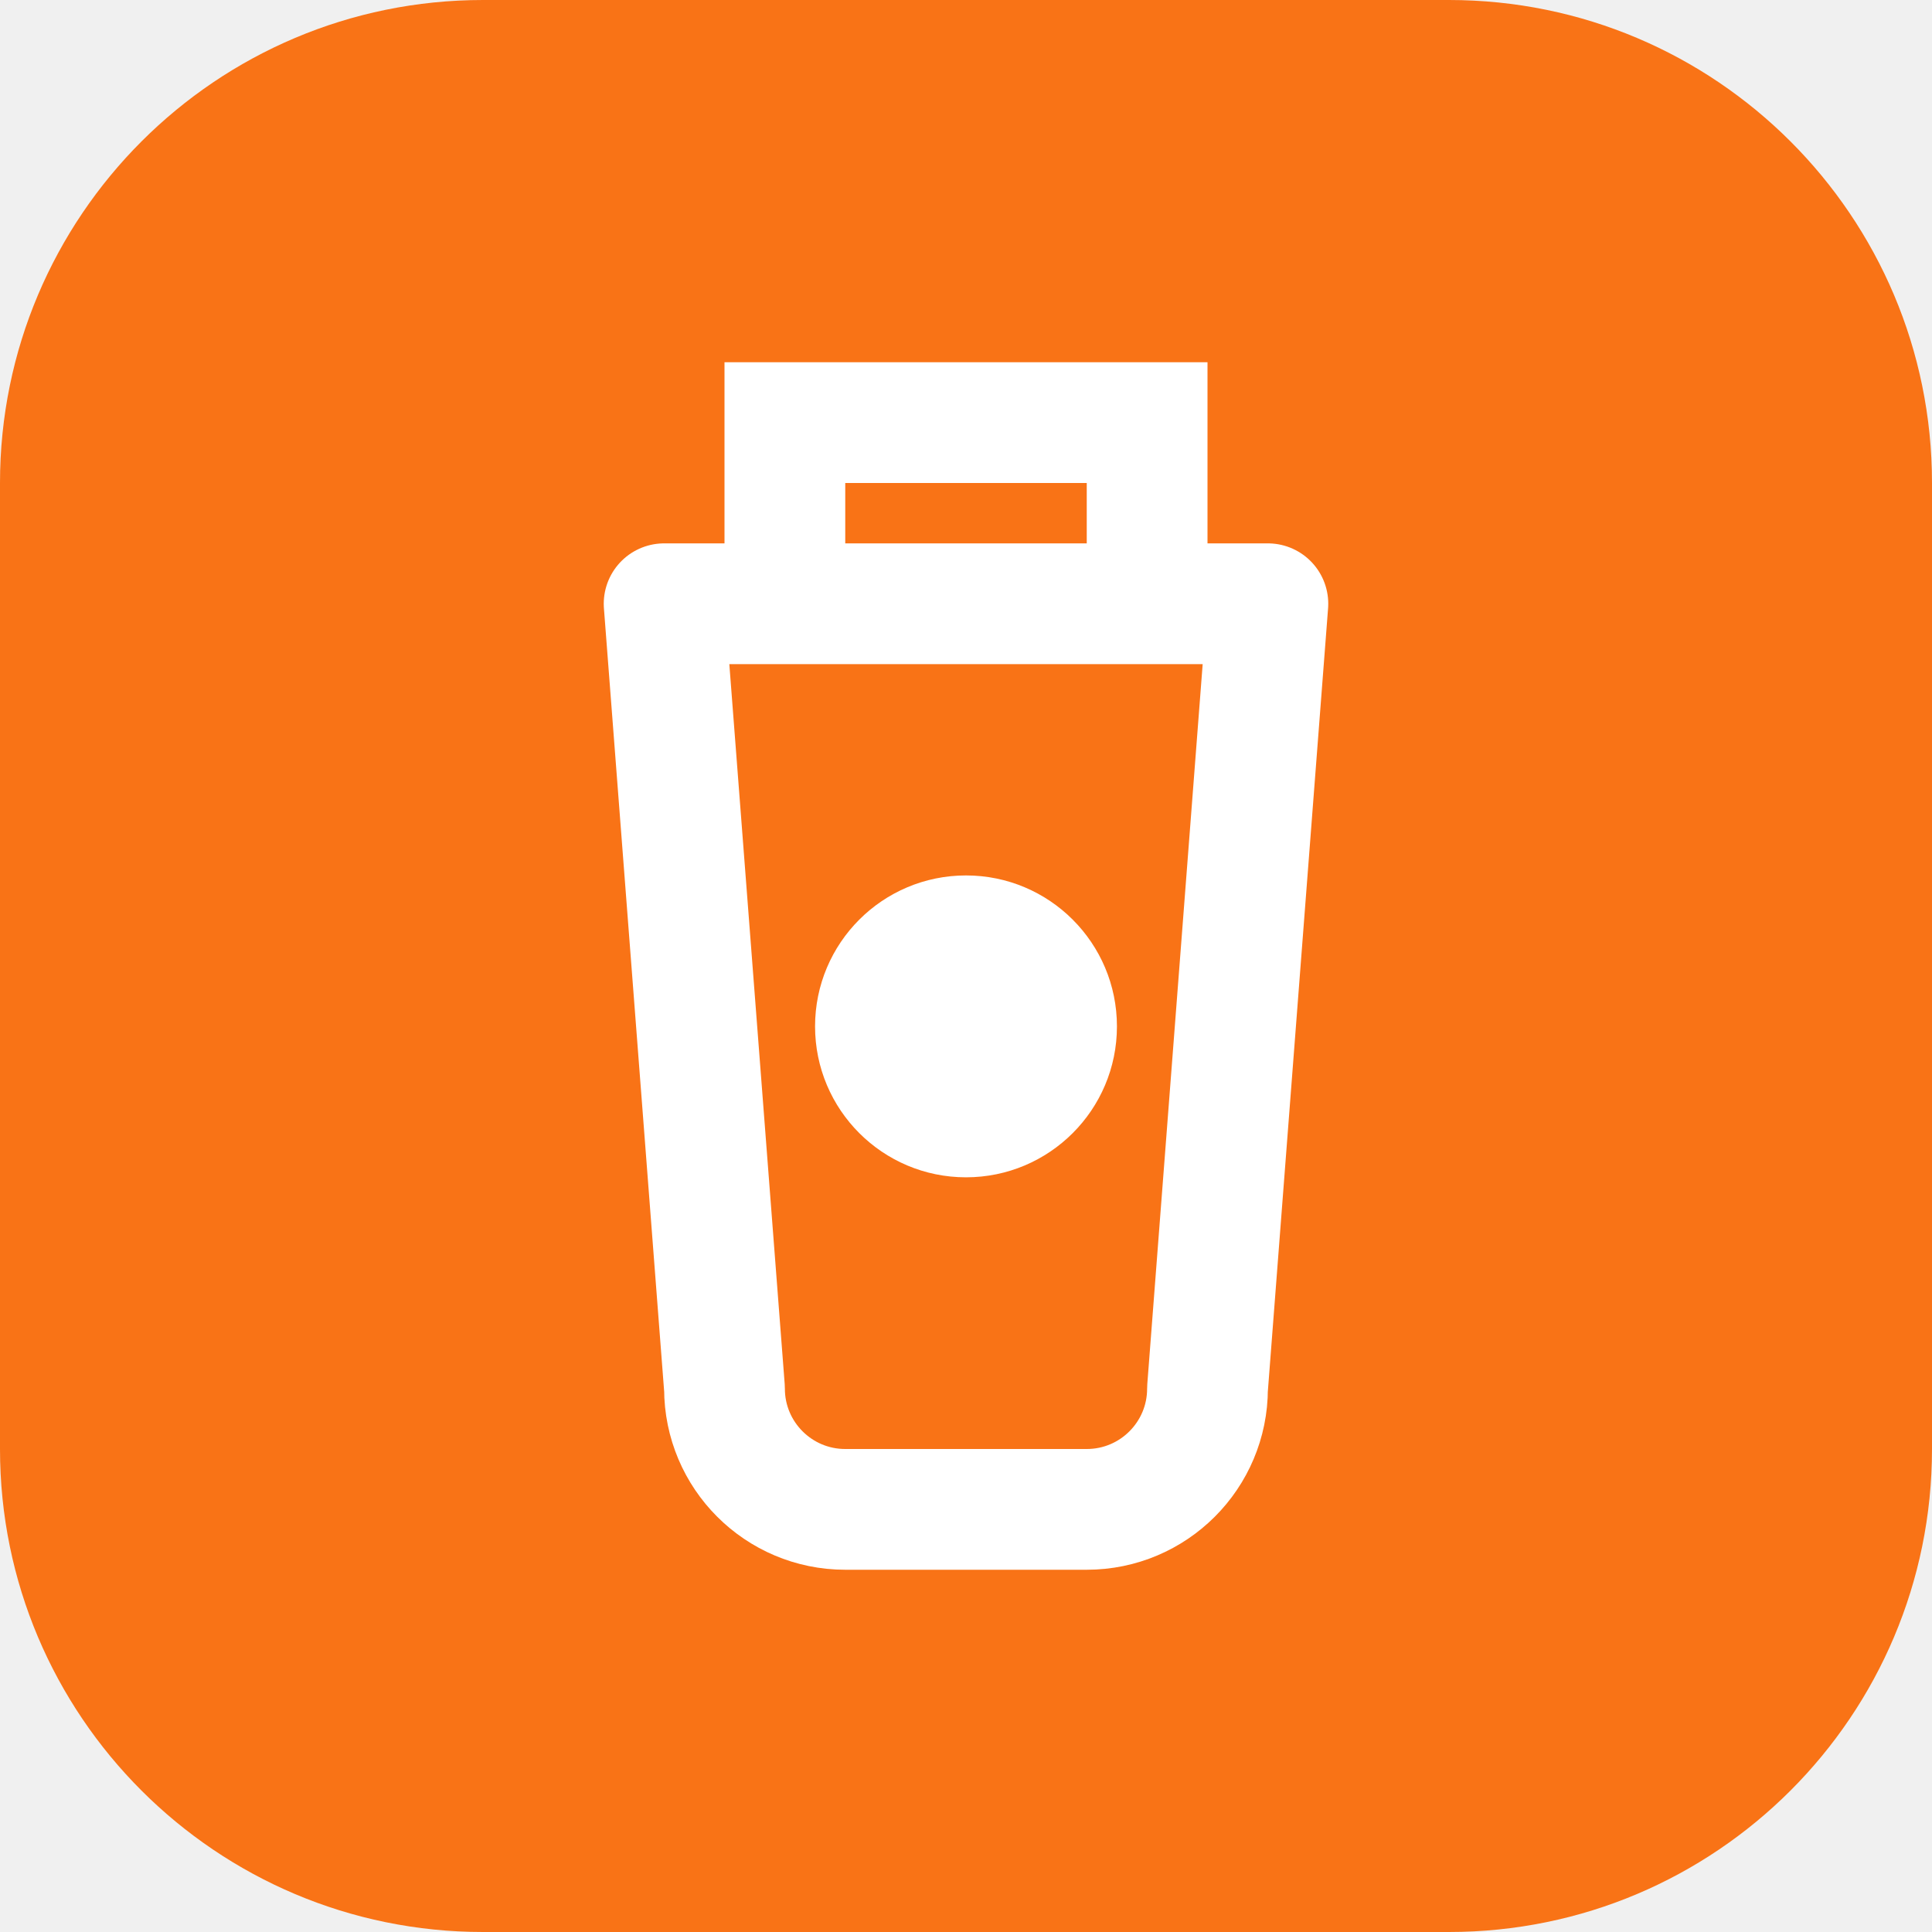
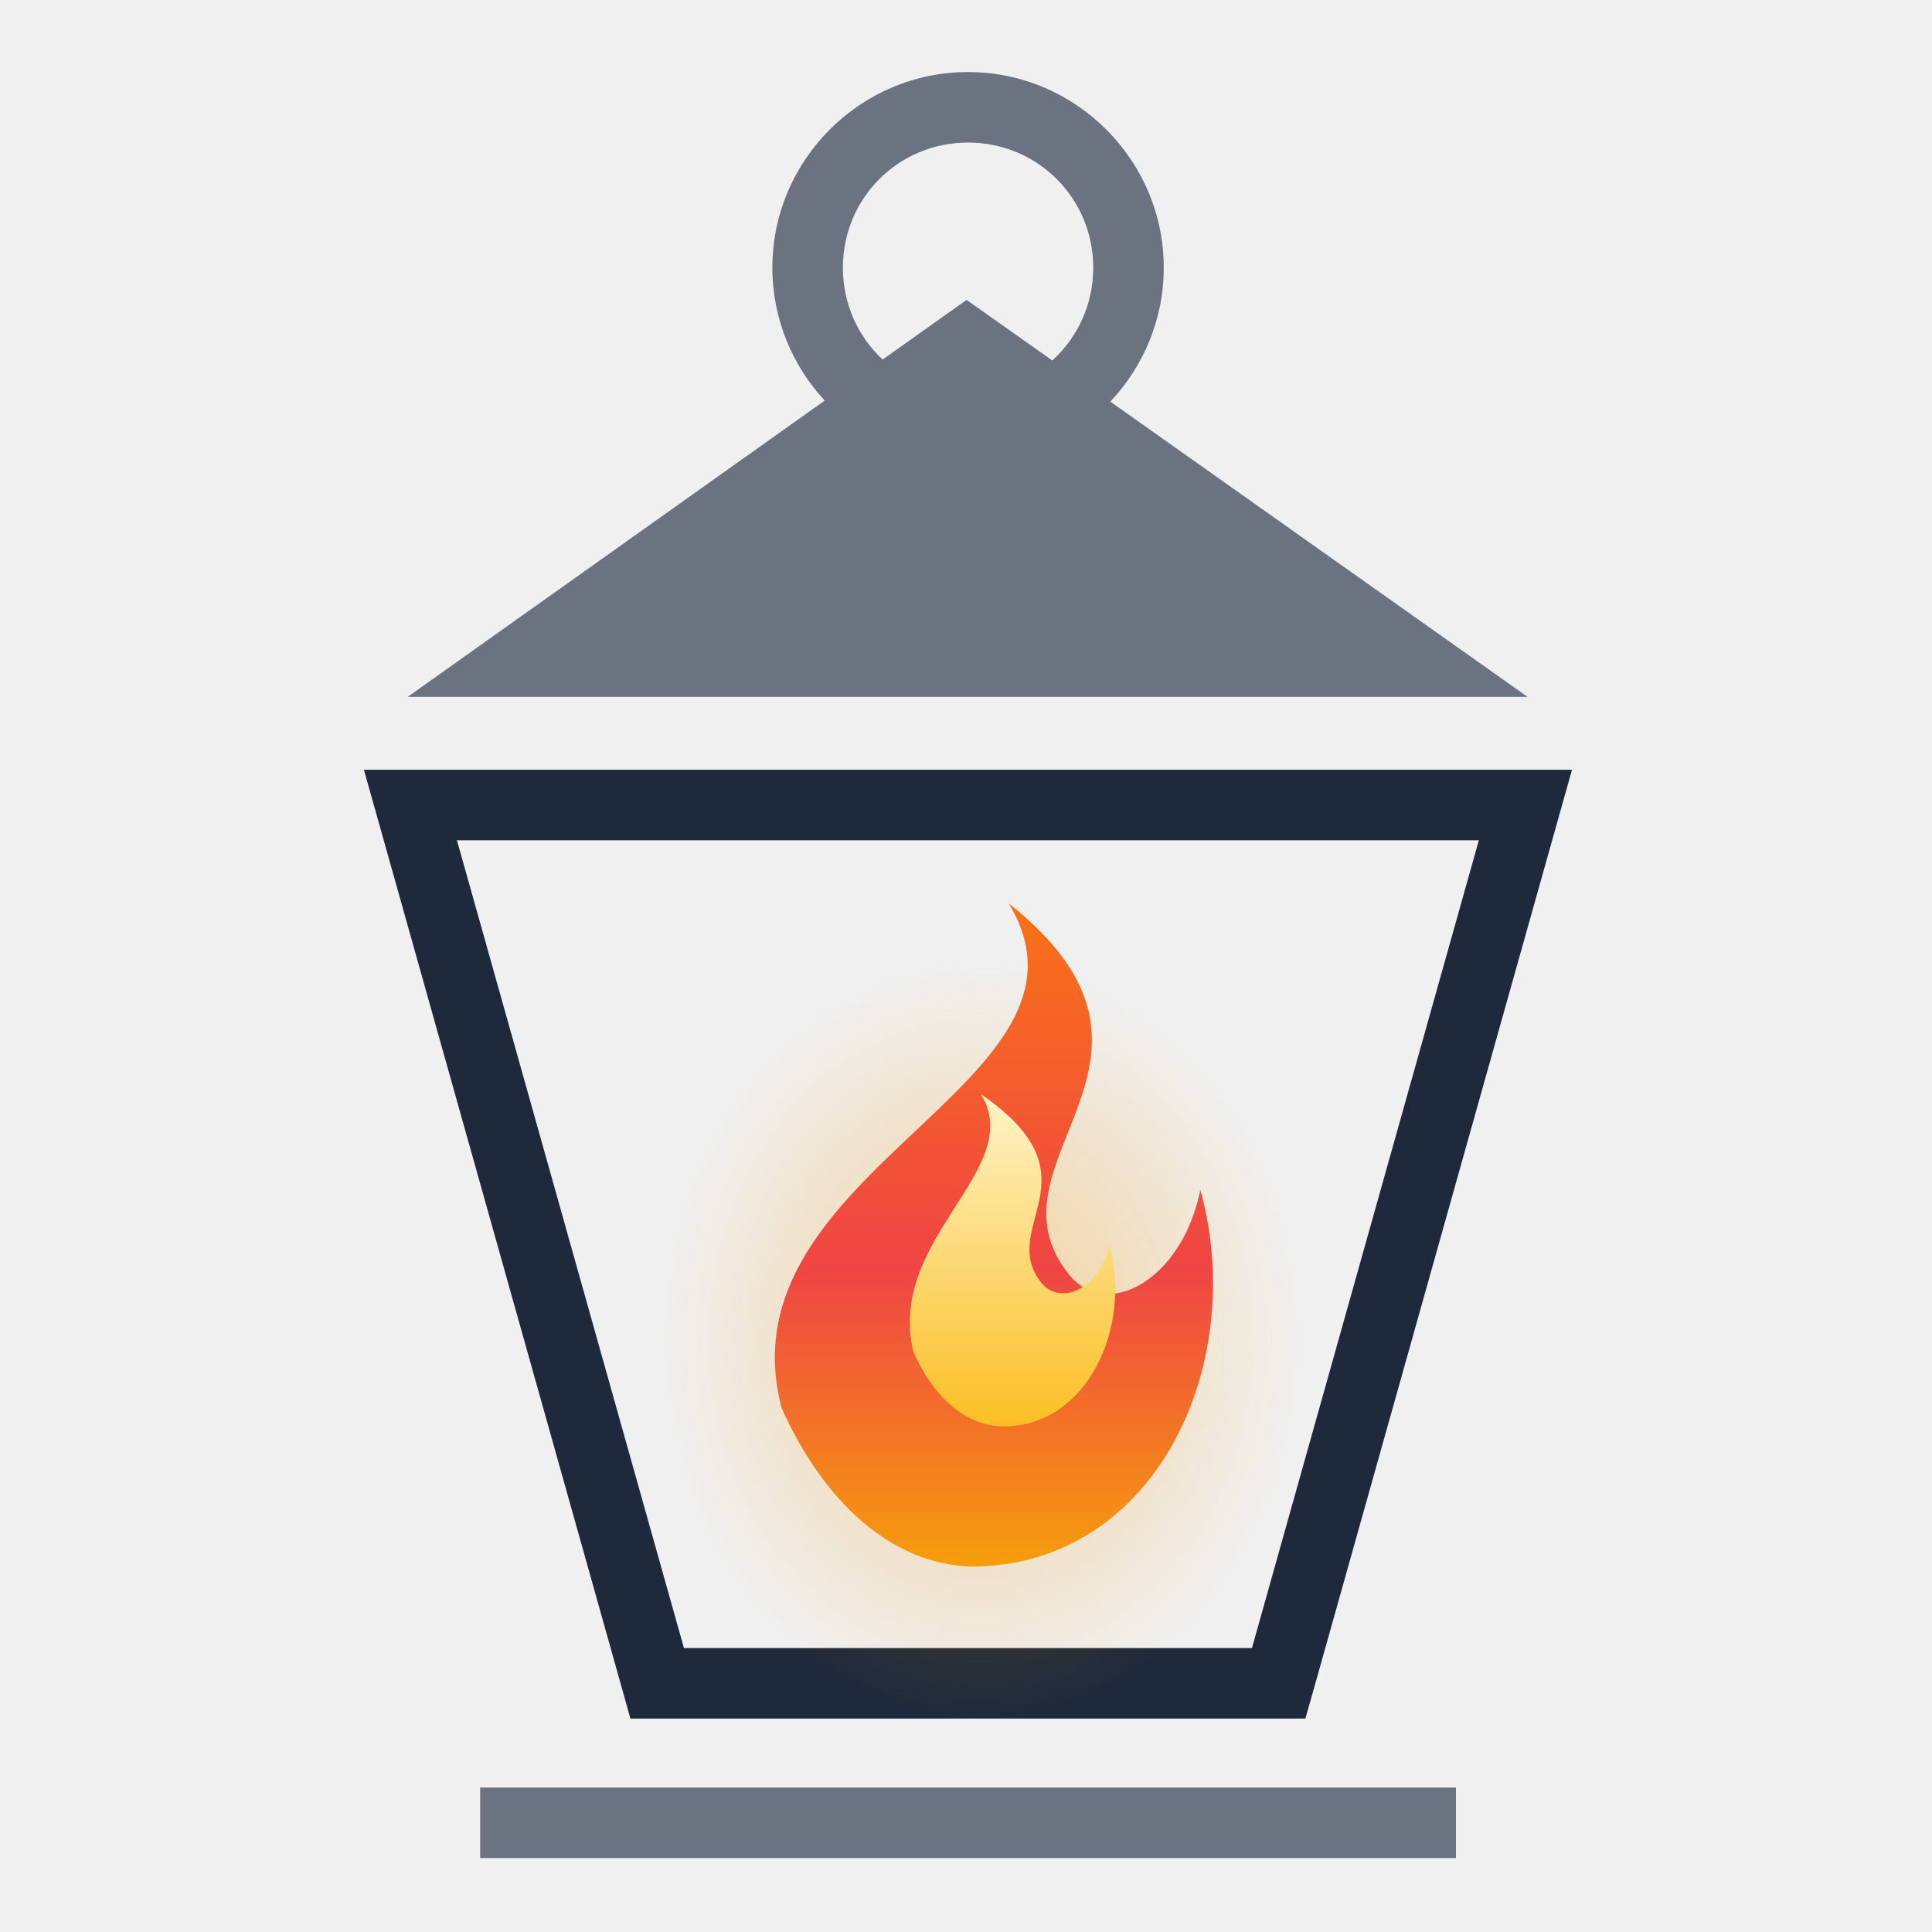
- <svg xmlns="http://www.w3.org/2000/svg" viewBox="0 0 32 32">
-   <rect width="32" height="32" rx="8" fill="#f97316" />
-   <path d="M12 7h8M13 7v3h6V7M11 10h10l-1 13a2 2 0 0 1-2 2h-4a2 2 0 0 1-2-2z" fill="none" stroke="#fff" stroke-width="2" stroke-linejoin="round" />
-   <circle cx="16" cy="17" r="2.5" fill="#fff" />
+ <svg xmlns="http://www.w3.org/2000/svg" width="512" height="512" viewBox="0 0 512 512">
+   <defs>
+     <linearGradient id="flame-outer" x1="0.5" y1="1" x2="0.5" y2="0">
+       <stop offset="0%" stop-color="#f59e0b" />
+       <stop offset="45%" stop-color="#ef4444" />
+       <stop offset="100%" stop-color="#f97316" />
+     </linearGradient>
+     <linearGradient id="flame-inner" x1="0.5" y1="1" x2="0.5" y2="0">
+       <stop offset="0%" stop-color="#fbbf24" />
+       <stop offset="100%" stop-color="#fef3c7" />
+     </linearGradient>
+     <radialGradient id="glow" cx="50%" cy="50%" r="50%">
+       <stop offset="0%" stop-color="#f59e0b" stop-opacity="0.4" />
+       <stop offset="100%" stop-color="#f59e0b" stop-opacity="0" />
+     </radialGradient>
+   </defs>
+   <style>
+     .cap { fill: #6b7280; } .frame { fill: #1e293b; }
+     @media (prefers-color-scheme: dark) { .cap { fill: #9ca3af; } .frame { fill: #cbd5e1; } }
+   </style>
+   <path class="cap" d="M256.53 19.094c-28.53 0-51.842 23.313-51.842 51.843c0 13.565 5.28 25.95 13.875 35.22l-110.532 78.53h296.814l-110.594-78.25c8.755-9.297 14.156-21.8 14.156-35.5c0-28.53-23.344-51.843-51.875-51.843zm0 18.687c18.432 0 33.19 14.727 33.19 33.157c0 9.792-4.177 18.538-10.845 24.594l-22.72-16.06l-22.25 15.81c-6.497-6.044-10.53-14.687-10.53-24.343c0-18.43 14.726-33.156 33.156-33.156z" />
+   <path class="frame" d="M96.44 204l3.343 11.875l65.376 232.75l1.906 6.813h178.876l1.937-6.813l65.375-232.75L416.594 204H96.437zm24.656 18.688h270.812L331.78 436.75H181.25l-60.156-214.063z" />
+   <ellipse cx="260" cy="355" rx="85" ry="100" fill="url(#glow)" />
+   <path fill="url(#flame-outer)" d="M267.283 239.375c29.012 47.73-76.807 70.517-60.155 133.75c11.2 25 29.146 41.394 50.22 42.03c48.84 0 73.57-53.528 60.75-99.842c-4.847 24.07-24.934 34.845-34.876 22.375c-24.115-30.248 36.436-56.768-15.94-98.313z" />
+   <path fill="url(#flame-inner)" d="M260 290c12 20-25 38-18 68c5 12 14 20 24 20c22 0 34-26 28-48c-3 12-13 16-18 10c-12-15 16-28-16-50z" />
+   <path class="cap" d="M127.25 473.72v18.686h258.594V473.72z" />
</svg>
